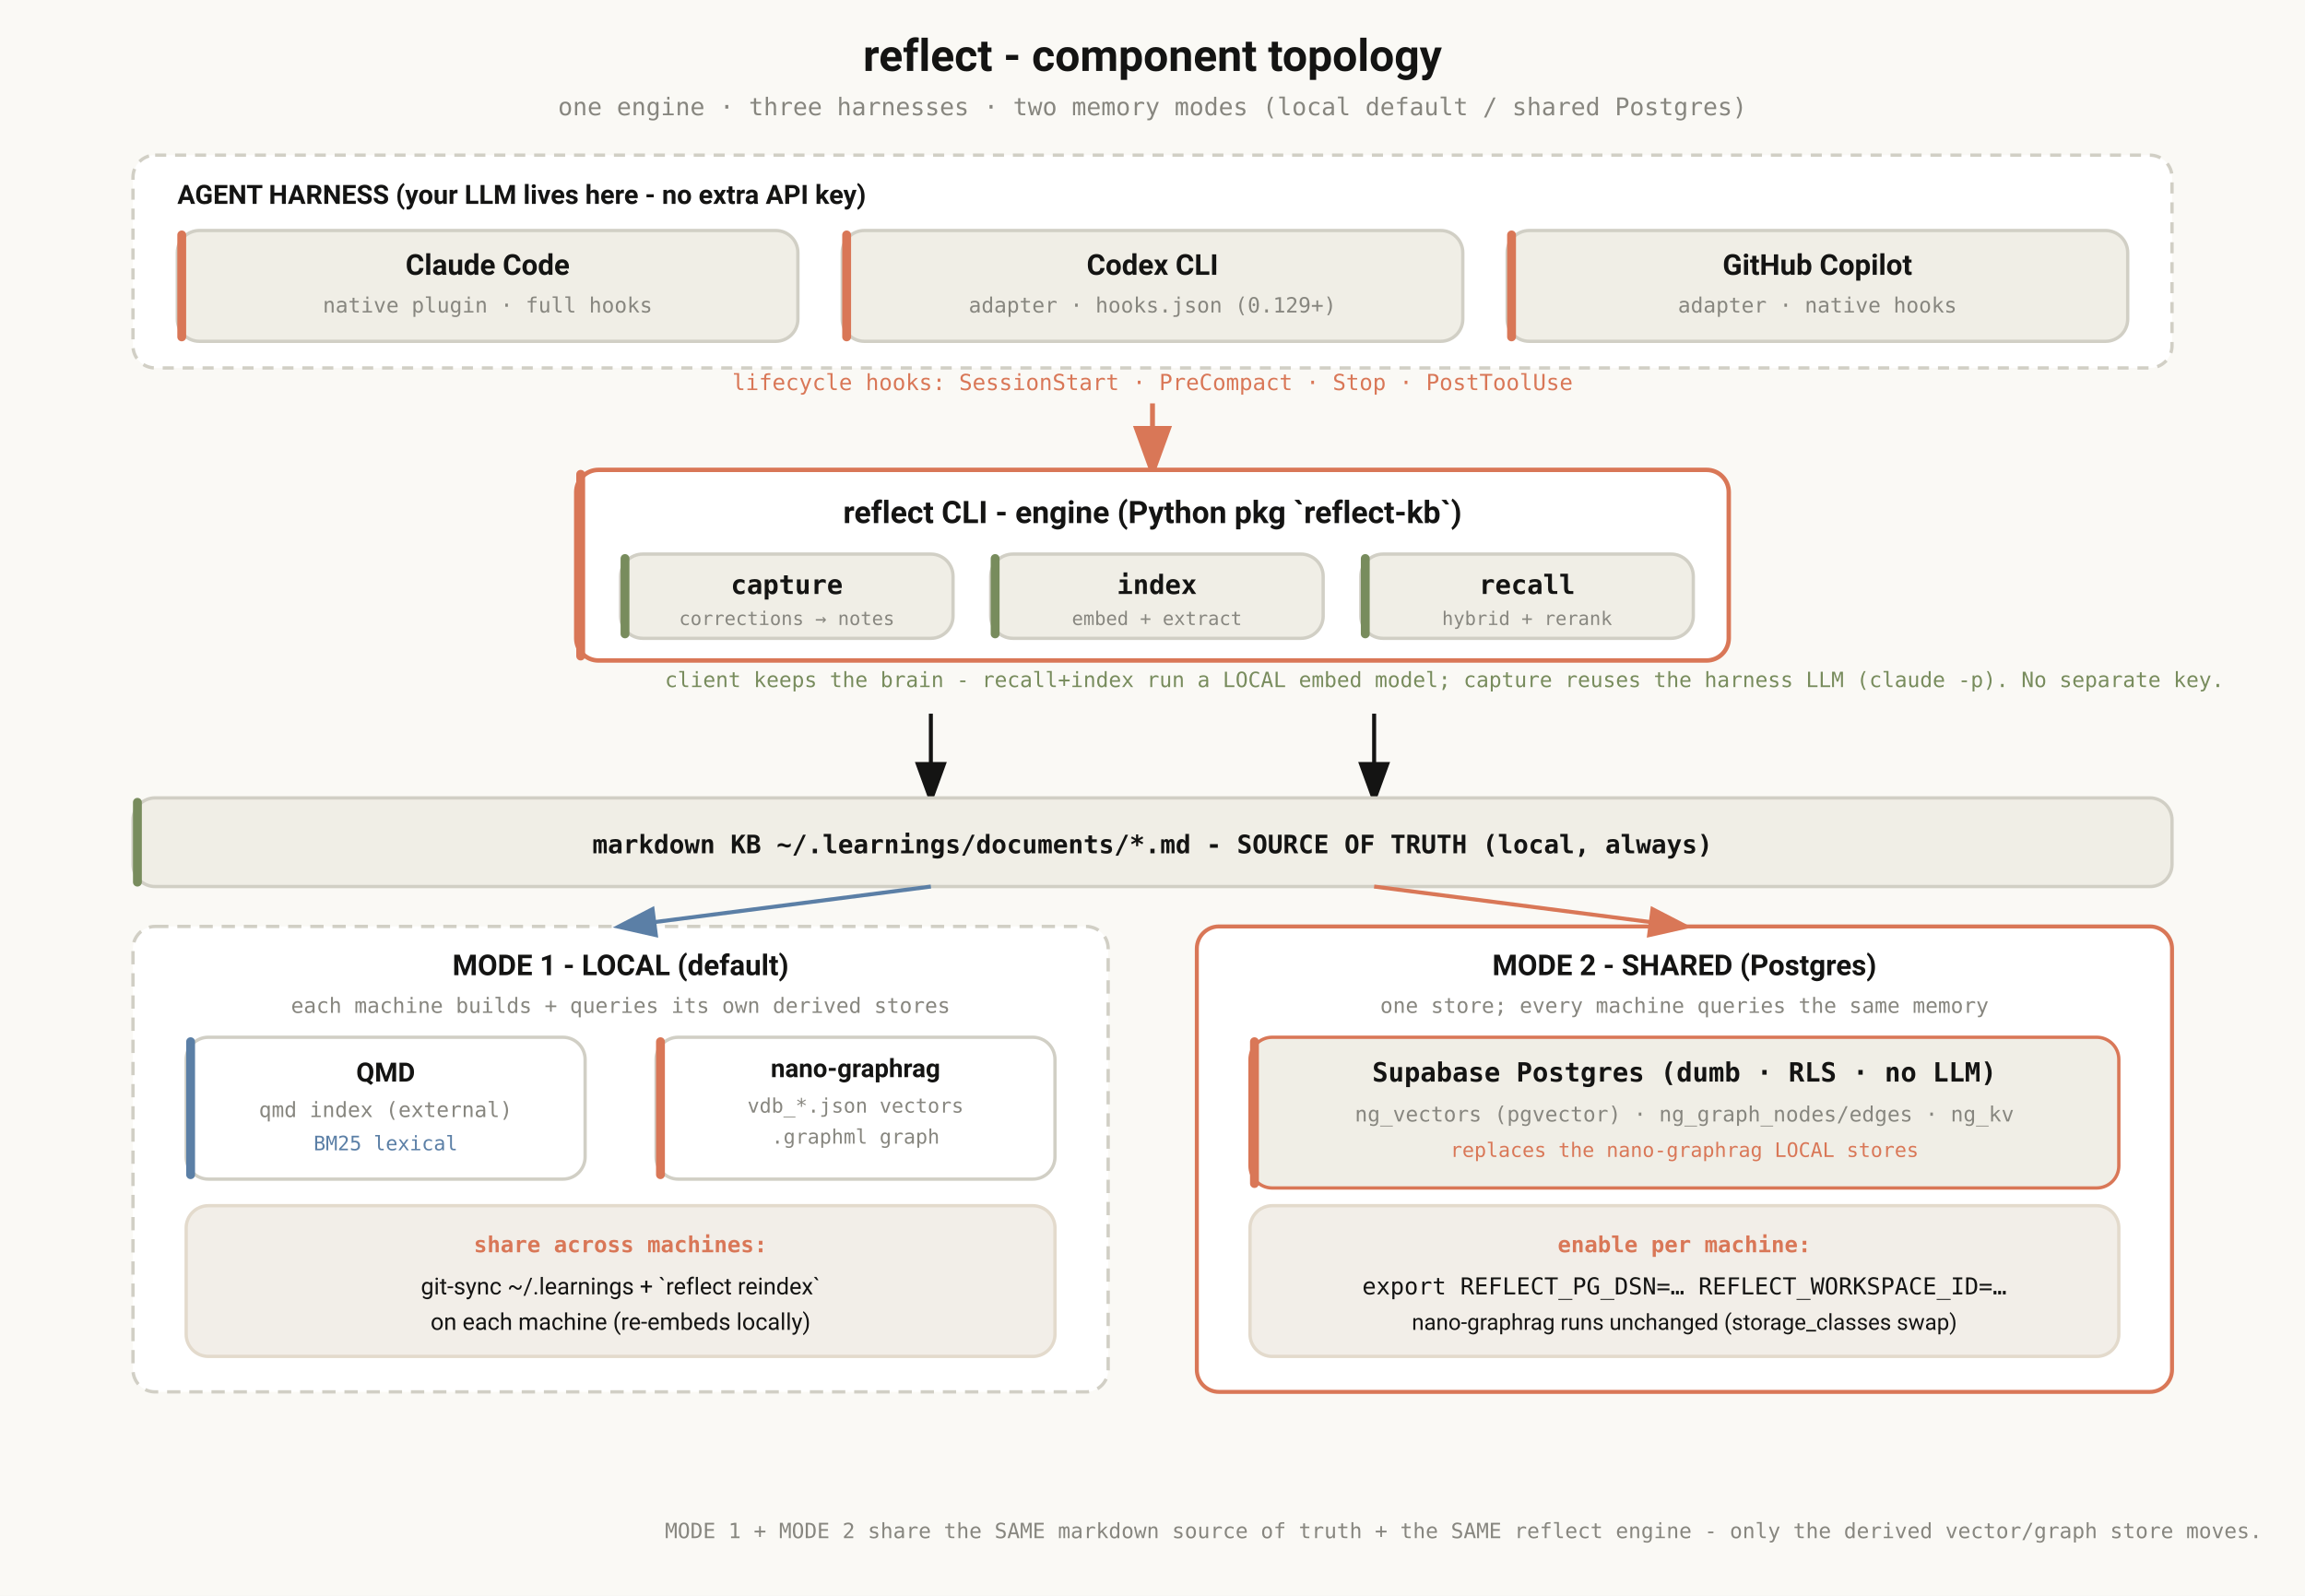
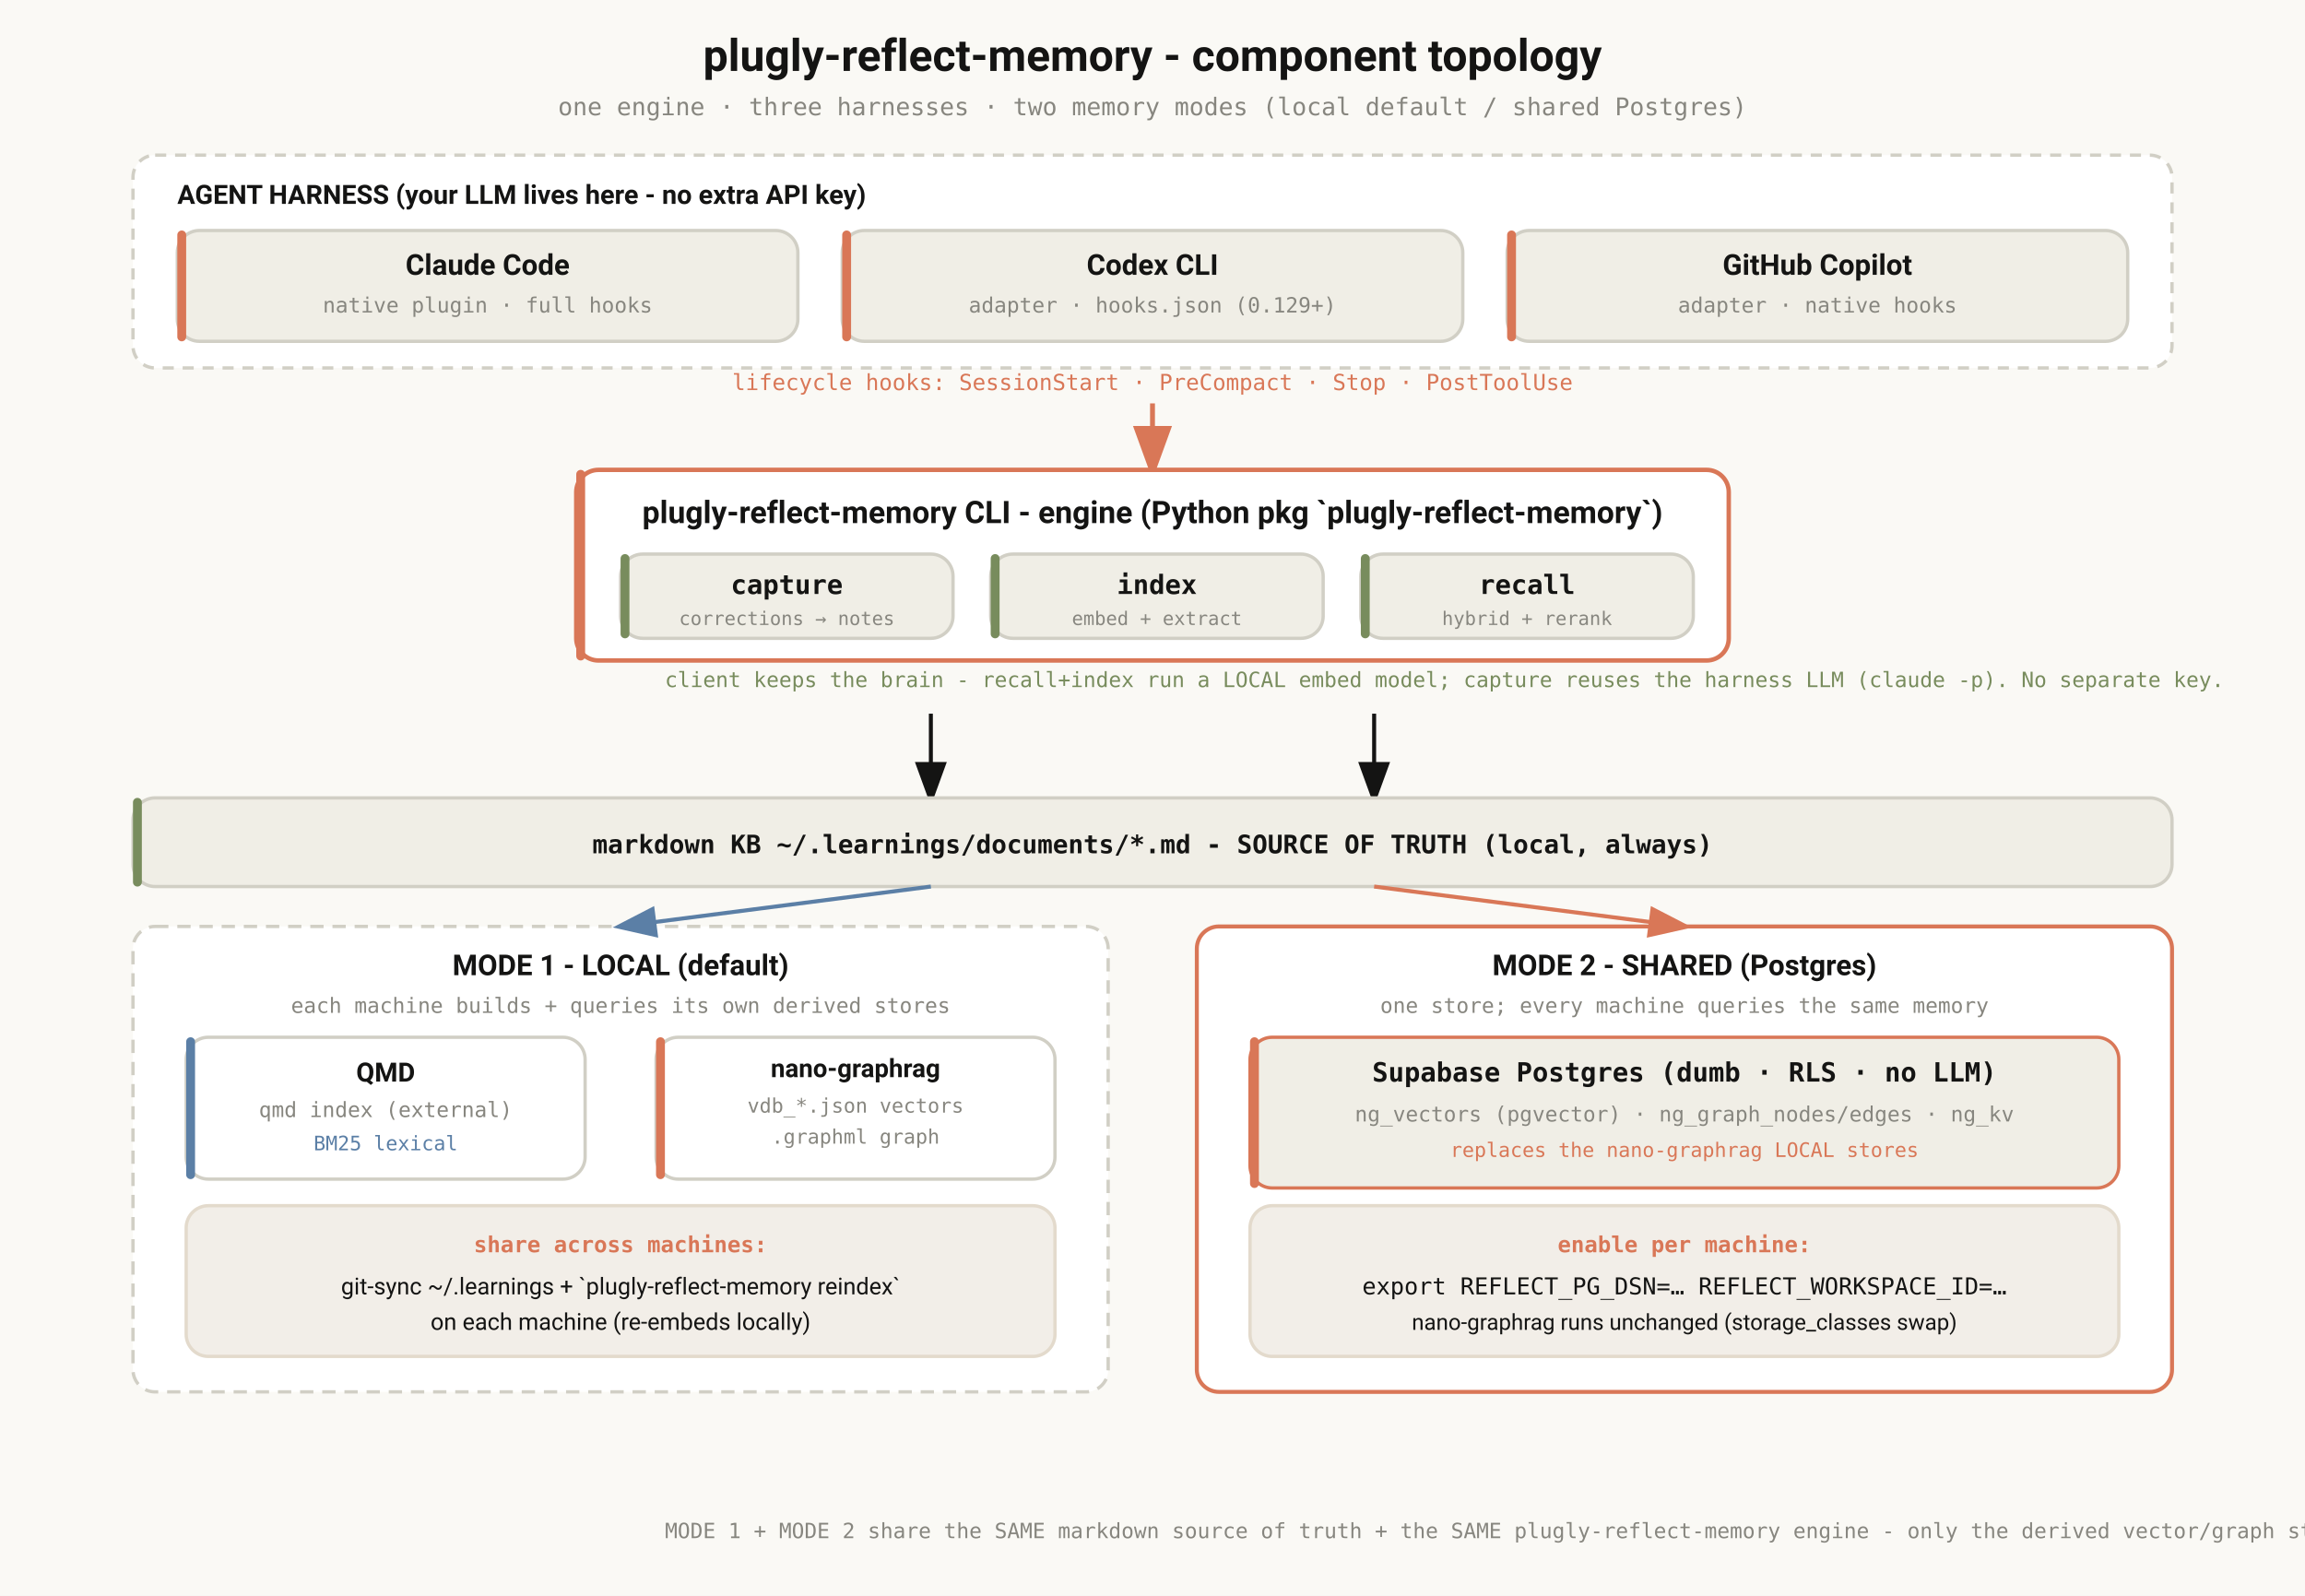
<svg xmlns="http://www.w3.org/2000/svg" viewBox="0 0 1040 720" font-family="system-ui,-apple-system,Segoe UI,Roboto,sans-serif">
  <defs>
    <marker id="aClay" markerWidth="11" markerHeight="8" refX="9" refY="4" orient="auto">
      <path d="M0,0 L11,4 L0,8 Z" fill="#D97757" />
    </marker>
    <marker id="aSlate" markerWidth="11" markerHeight="8" refX="9" refY="4" orient="auto">
      <path d="M0,0 L11,4 L0,8 Z" fill="#141413" />
    </marker>
    <marker id="aOlive" markerWidth="11" markerHeight="8" refX="9" refY="4" orient="auto">
      <path d="M0,0 L11,4 L0,8 Z" fill="#788C5D" />
    </marker>
    <marker id="aBlue" markerWidth="11" markerHeight="8" refX="9" refY="4" orient="auto">
      <path d="M0,0 L11,4 L0,8 Z" fill="#5B7FA6" />
    </marker>
  </defs>
  <rect width="1040" height="720" fill="#FAF9F5" />
-   <text x="520" y="32" font-size="20" fill="#141413" text-anchor="middle" font-weight="700">reflect - component topology</text>
+   <text x="520" y="32" font-size="20" fill="#141413" text-anchor="middle" font-weight="700">plugly-reflect-memory - component topology</text>
  <text x="520" y="52" font-size="11" fill="#87867F" text-anchor="middle" font-weight="400" font-family="ui-monospace,SF Mono,Menlo,monospace">one engine · three harnesses · two memory modes (local default / shared Postgres)</text>
  <rect x="60" y="70" width="920" height="96" rx="10" fill="#fff" stroke="#D1CFC5" stroke-width="1.5" stroke-dasharray="5,4" />
  <text x="80" y="92" font-size="12" fill="#141413" text-anchor="start" font-weight="700">AGENT HARNESS  (your LLM lives here - no extra API key)</text>
  <rect x="80" y="104" width="280" height="50" rx="10" fill="#F0EEE6" stroke="#D1CFC5" stroke-width="1.5" />
  <rect x="80" y="104" width="4" height="50" rx="2" fill="#D97757" />
  <text x="220" y="124" font-size="13" fill="#141413" text-anchor="middle" font-weight="700">Claude Code</text>
  <text x="220" y="141" font-size="9.5" fill="#87867F" text-anchor="middle" font-weight="400" font-family="ui-monospace,SF Mono,Menlo,monospace">native plugin · full hooks</text>
  <rect x="380" y="104" width="280" height="50" rx="10" fill="#F0EEE6" stroke="#D1CFC5" stroke-width="1.5" />
  <rect x="380" y="104" width="4" height="50" rx="2" fill="#D97757" />
  <text x="520" y="124" font-size="13" fill="#141413" text-anchor="middle" font-weight="700">Codex CLI</text>
  <text x="520" y="141" font-size="9.5" fill="#87867F" text-anchor="middle" font-weight="400" font-family="ui-monospace,SF Mono,Menlo,monospace">adapter · hooks.json (0.129+)</text>
  <rect x="680" y="104" width="280" height="50" rx="10" fill="#F0EEE6" stroke="#D1CFC5" stroke-width="1.5" />
  <rect x="680" y="104" width="4" height="50" rx="2" fill="#D97757" />
  <text x="820" y="124" font-size="13" fill="#141413" text-anchor="middle" font-weight="700">GitHub Copilot</text>
  <text x="820" y="141" font-size="9.5" fill="#87867F" text-anchor="middle" font-weight="400" font-family="ui-monospace,SF Mono,Menlo,monospace">adapter · native hooks</text>
  <text x="520" y="176" font-size="10" fill="#D97757" text-anchor="middle" font-weight="400" font-family="ui-monospace,SF Mono,Menlo,monospace">lifecycle hooks: SessionStart · PreCompact · Stop · PostToolUse</text>
  <path d="M520,182 L520,212" stroke="#D97757" stroke-width="2.2" fill="none" marker-end="url(#aClay)" />
  <rect x="260" y="212" width="520" height="86" rx="10" fill="#fff" stroke="#D97757" stroke-width="2" />
  <rect x="260" y="212" width="4" height="86" rx="2" fill="#D97757" />
-   <text x="520" y="236" font-size="14" fill="#141413" text-anchor="middle" font-weight="700">reflect CLI  -  engine (Python pkg `reflect-kb`)</text>
+   <text x="520" y="236" font-size="14" fill="#141413" text-anchor="middle" font-weight="700">plugly-reflect-memory CLI  -  engine (Python pkg `plugly-reflect-memory`)</text>
  <rect x="280" y="250" width="150" height="38" rx="10" fill="#F0EEE6" stroke="#D1CFC5" stroke-width="1.5" />
  <rect x="280" y="250" width="4" height="38" rx="2" fill="#788C5D" />
  <text x="355" y="268" font-size="12" fill="#141413" text-anchor="middle" font-weight="600" font-family="ui-monospace,SF Mono,Menlo,monospace">capture</text>
  <text x="355" y="282" font-size="8.5" fill="#87867F" text-anchor="middle" font-weight="400" font-family="ui-monospace,SF Mono,Menlo,monospace">corrections → notes</text>
  <rect x="447" y="250" width="150" height="38" rx="10" fill="#F0EEE6" stroke="#D1CFC5" stroke-width="1.5" />
  <rect x="447" y="250" width="4" height="38" rx="2" fill="#788C5D" />
  <text x="522" y="268" font-size="12" fill="#141413" text-anchor="middle" font-weight="600" font-family="ui-monospace,SF Mono,Menlo,monospace">index</text>
  <text x="522" y="282" font-size="8.5" fill="#87867F" text-anchor="middle" font-weight="400" font-family="ui-monospace,SF Mono,Menlo,monospace">embed + extract</text>
  <rect x="614" y="250" width="150" height="38" rx="10" fill="#F0EEE6" stroke="#D1CFC5" stroke-width="1.5" />
  <rect x="614" y="250" width="4" height="38" rx="2" fill="#788C5D" />
  <text x="689" y="268" font-size="12" fill="#141413" text-anchor="middle" font-weight="600" font-family="ui-monospace,SF Mono,Menlo,monospace">recall</text>
  <text x="689" y="282" font-size="8.5" fill="#87867F" text-anchor="middle" font-weight="400" font-family="ui-monospace,SF Mono,Menlo,monospace">hybrid + rerank</text>
  <text x="300" y="310" font-size="9.5" fill="#788C5D" text-anchor="start" font-weight="400" font-family="ui-monospace,SF Mono,Menlo,monospace">client keeps the brain - recall+index run a LOCAL embed model; capture reuses the harness LLM (claude -p). No separate key.</text>
  <path d="M420,322 L420,360" stroke="#141413" stroke-width="1.8" fill="none" marker-end="url(#aSlate)" />
  <path d="M620,322 L620,360" stroke="#141413" stroke-width="1.8" fill="none" marker-end="url(#aSlate)" />
  <rect x="60" y="360" width="920" height="40" rx="10" fill="#F0EEE6" stroke="#D1CFC5" stroke-width="1.5" />
  <rect x="60" y="360" width="4" height="40" rx="2" fill="#788C5D" />
  <text x="520" y="385" font-size="11.5" fill="#141413" text-anchor="middle" font-weight="600" font-family="ui-monospace,SF Mono,Menlo,monospace">markdown KB  ~/.learnings/documents/*.md   -   SOURCE OF TRUTH (local, always)</text>
  <rect x="60" y="418" width="440" height="210" rx="10" fill="#fff" stroke="#D1CFC5" stroke-width="1.5" stroke-dasharray="6,4" />
  <text x="280" y="440" font-size="13" fill="#141413" text-anchor="middle" font-weight="700">MODE 1 - LOCAL (default)</text>
  <text x="280" y="457" font-size="9.5" fill="#87867F" text-anchor="middle" font-weight="400" font-family="ui-monospace,SF Mono,Menlo,monospace">each machine builds + queries its own derived stores</text>
  <rect x="84" y="468" width="180" height="64" rx="10" fill="#fff" stroke="#D1CFC5" stroke-width="1.5" />
  <rect x="84" y="468" width="4" height="64" rx="2" fill="#5B7FA6" />
  <text x="174" y="488" font-size="12" fill="#141413" text-anchor="middle" font-weight="600">QMD</text>
  <text x="174" y="504" font-size="9.5" fill="#87867F" text-anchor="middle" font-weight="400" font-family="ui-monospace,SF Mono,Menlo,monospace">qmd index (external)</text>
  <text x="174" y="519" font-size="9" fill="#5B7FA6" text-anchor="middle" font-weight="400" font-family="ui-monospace,SF Mono,Menlo,monospace">BM25 lexical</text>
  <rect x="296" y="468" width="180" height="64" rx="10" fill="#fff" stroke="#D1CFC5" stroke-width="1.5" />
  <rect x="296" y="468" width="4" height="64" rx="2" fill="#D97757" />
  <text x="386" y="486" font-size="11.5" fill="#141413" text-anchor="middle" font-weight="600">nano-graphrag</text>
  <text x="386" y="502" font-size="9" fill="#87867F" text-anchor="middle" font-weight="400" font-family="ui-monospace,SF Mono,Menlo,monospace">vdb_*.json vectors</text>
  <text x="386" y="516" font-size="9" fill="#87867F" text-anchor="middle" font-weight="400" font-family="ui-monospace,SF Mono,Menlo,monospace">.graphml graph</text>
  <rect x="84" y="544" width="392" height="68" rx="10" fill="rgba(227,218,204,0.45)" stroke="#E3DACC" stroke-width="1.5" />
  <text x="280" y="565" font-size="10" fill="#D97757" text-anchor="middle" font-weight="700" font-family="ui-monospace,SF Mono,Menlo,monospace">share across machines:</text>
-   <text x="280" y="584" font-size="10.5" fill="#141413" text-anchor="middle" font-weight="400">git-sync ~/.learnings  +  `reflect reindex`</text>
+   <text x="280" y="584" font-size="10.5" fill="#141413" text-anchor="middle" font-weight="400">git-sync ~/.learnings  +  `plugly-reflect-memory reindex`</text>
  <text x="280" y="600" font-size="10.5" fill="#141413" text-anchor="middle" font-weight="400">on each machine (re-embeds locally)</text>
  <rect x="540" y="418" width="440" height="210" rx="10" fill="#fff" stroke="#D97757" stroke-width="1.8" />
  <text x="760" y="440" font-size="13" fill="#141413" text-anchor="middle" font-weight="700">MODE 2 - SHARED (Postgres)</text>
  <text x="760" y="457" font-size="9.5" fill="#87867F" text-anchor="middle" font-weight="400" font-family="ui-monospace,SF Mono,Menlo,monospace">one store; every machine queries the same memory</text>
  <rect x="564" y="468" width="392" height="68" rx="10" fill="#F0EEE6" stroke="#D97757" stroke-width="1.5" />
  <rect x="564" y="468" width="4" height="68" rx="2" fill="#D97757" />
  <text x="760" y="488" font-size="12" fill="#141413" text-anchor="middle" font-weight="700" font-family="ui-monospace,SF Mono,Menlo,monospace">Supabase Postgres  (dumb · RLS · no LLM)</text>
  <text x="760" y="506" font-size="9.5" fill="#87867F" text-anchor="middle" font-weight="400" font-family="ui-monospace,SF Mono,Menlo,monospace">ng_vectors (pgvector) · ng_graph_nodes/edges · ng_kv</text>
  <text x="760" y="522" font-size="9" fill="#D97757" text-anchor="middle" font-weight="400" font-family="ui-monospace,SF Mono,Menlo,monospace">replaces the nano-graphrag LOCAL stores</text>
  <rect x="564" y="544" width="392" height="68" rx="10" fill="rgba(227,218,204,0.45)" stroke="#E3DACC" stroke-width="1.5" />
  <text x="760" y="565" font-size="10" fill="#D97757" text-anchor="middle" font-weight="700" font-family="ui-monospace,SF Mono,Menlo,monospace">enable per machine:</text>
  <text x="760" y="584" font-size="10.5" fill="#141413" text-anchor="middle" font-weight="400" font-family="ui-monospace,SF Mono,Menlo,monospace">export REFLECT_PG_DSN=…  REFLECT_WORKSPACE_ID=…</text>
  <text x="760" y="600" font-size="10" fill="#141413" text-anchor="middle" font-weight="400">nano-graphrag runs unchanged (storage_classes swap)</text>
  <path d="M420,400 L280,418" stroke="#5B7FA6" stroke-width="1.8" fill="none" marker-end="url(#aBlue)" />
  <path d="M620,400 L760,418" stroke="#D97757" stroke-width="1.8" fill="none" marker-end="url(#aClay)" />
-   <text x="300" y="694" font-size="9.5" fill="#87867F" text-anchor="start" font-weight="400" font-family="ui-monospace,SF Mono,Menlo,monospace">MODE 1 + MODE 2 share the SAME markdown source of truth + the SAME reflect engine - only the derived vector/graph store moves.</text>
+   <text x="300" y="694" font-size="9.5" fill="#87867F" text-anchor="start" font-weight="400" font-family="ui-monospace,SF Mono,Menlo,monospace">MODE 1 + MODE 2 share the SAME markdown source of truth + the SAME plugly-reflect-memory engine - only the derived vector/graph store moves.</text>
</svg>
